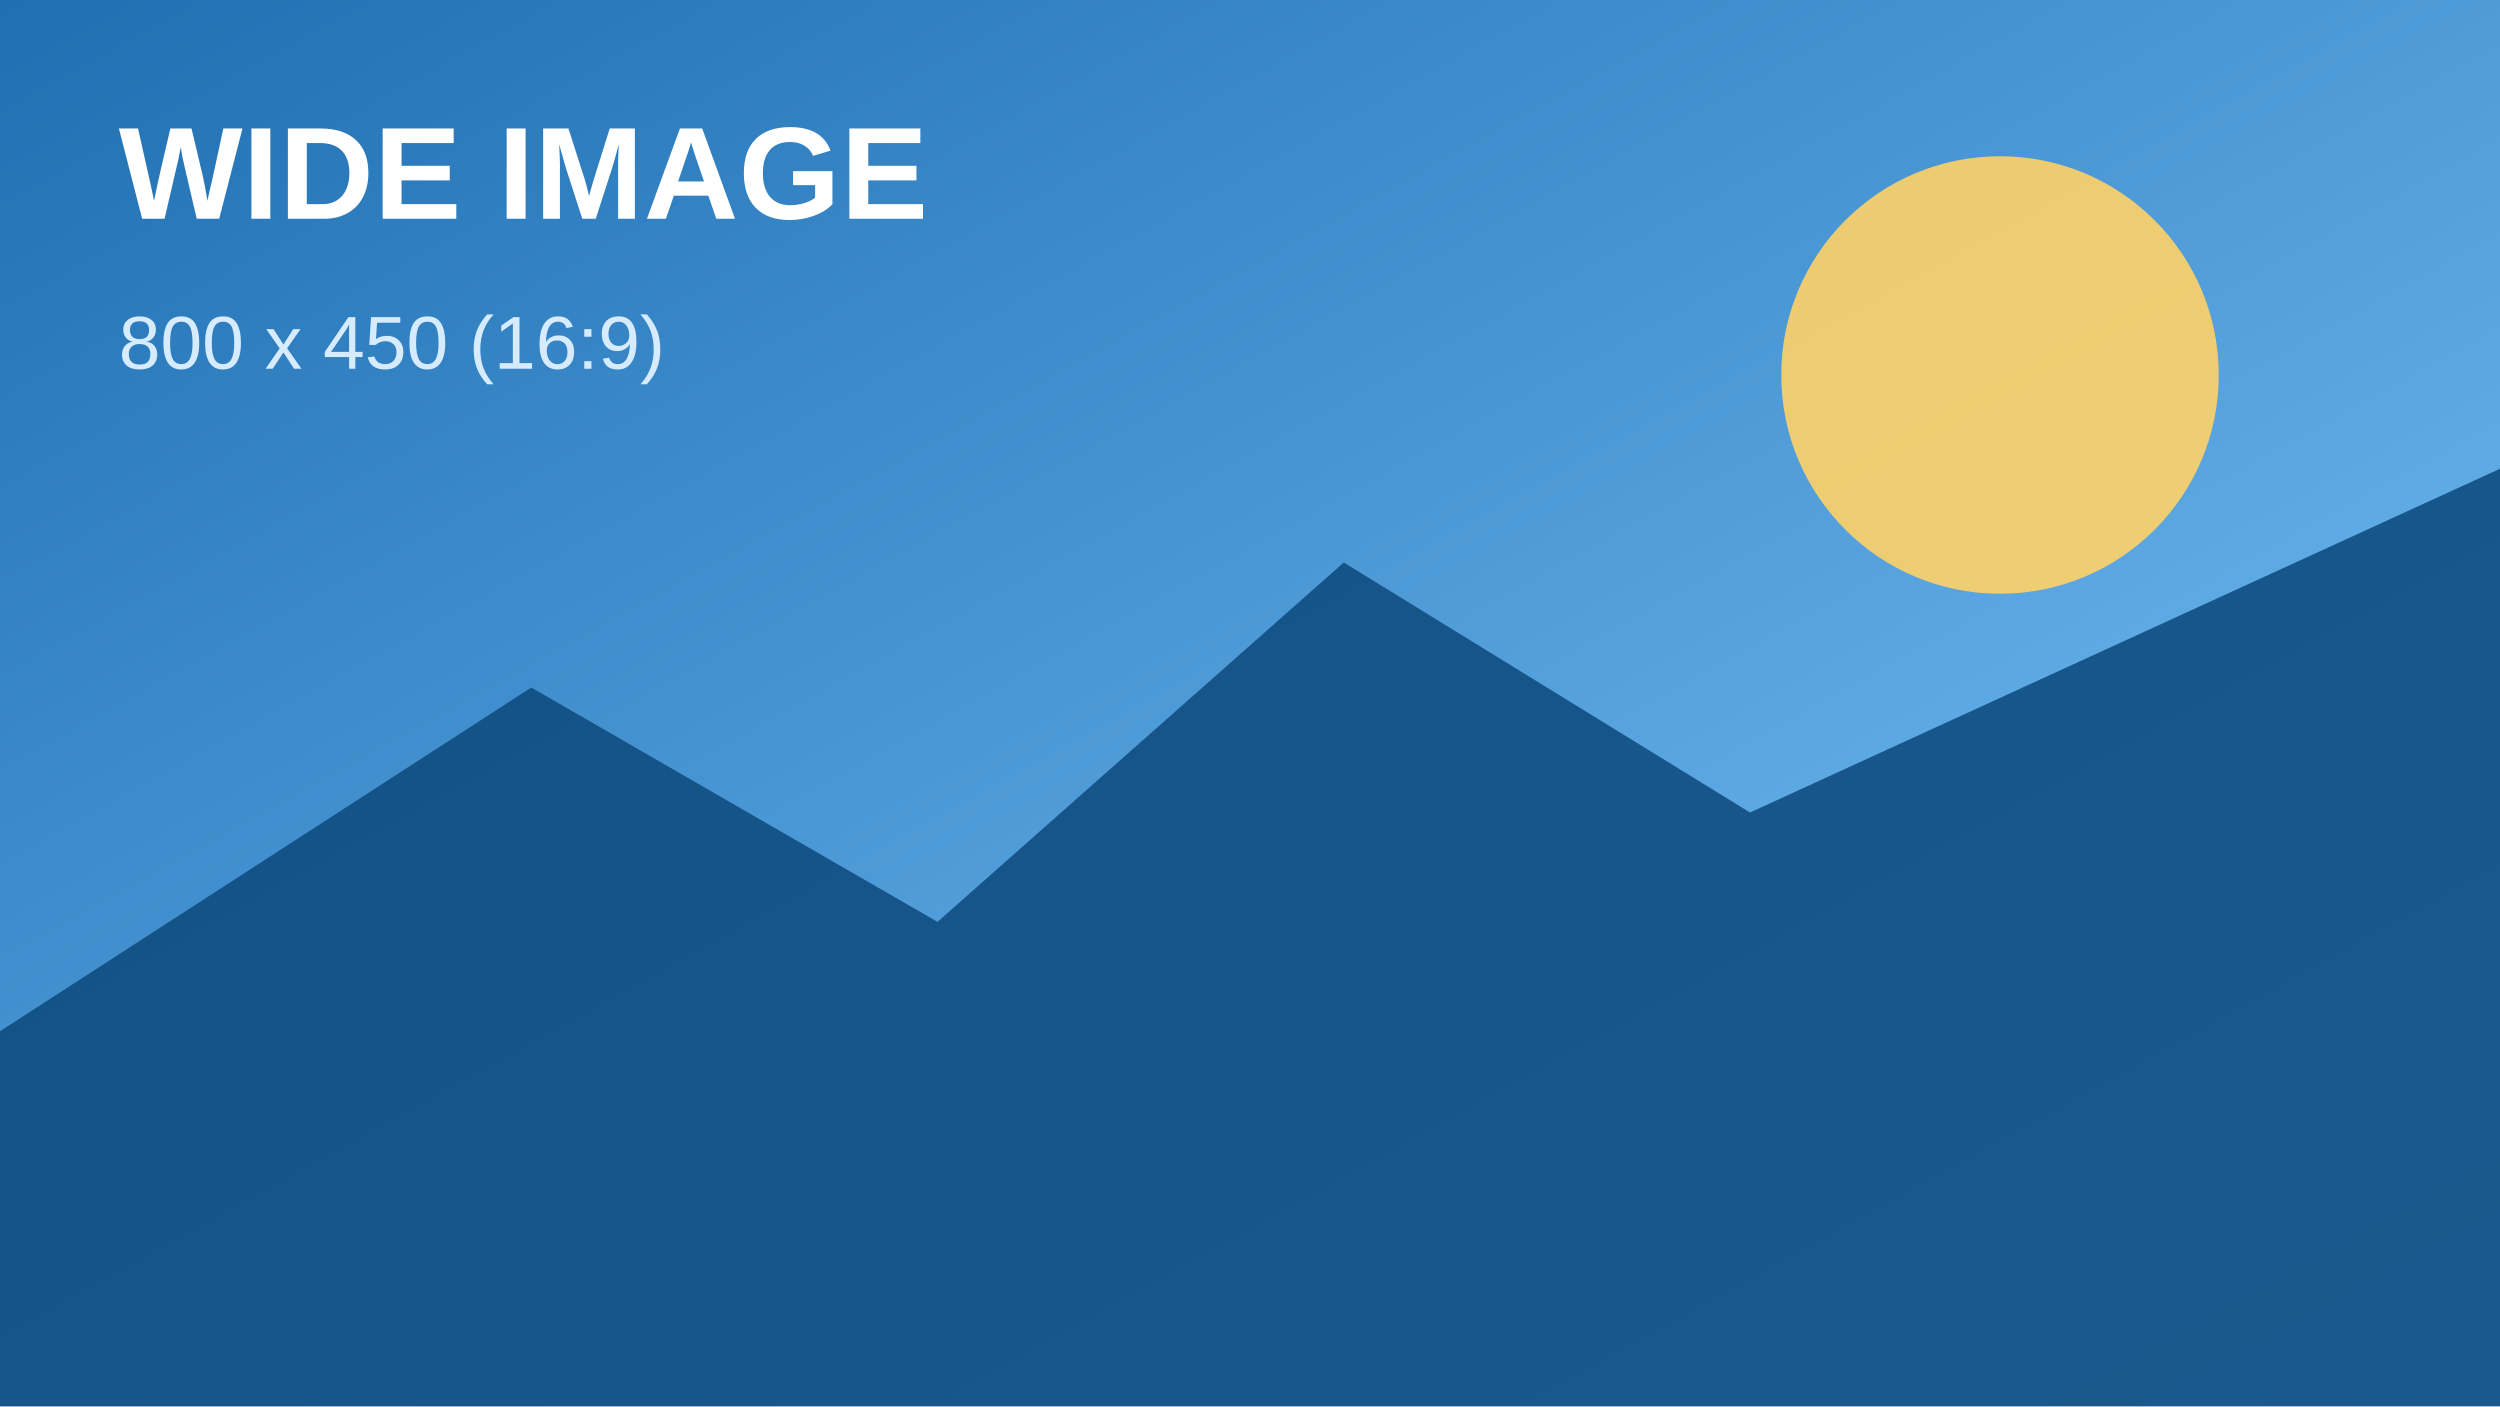
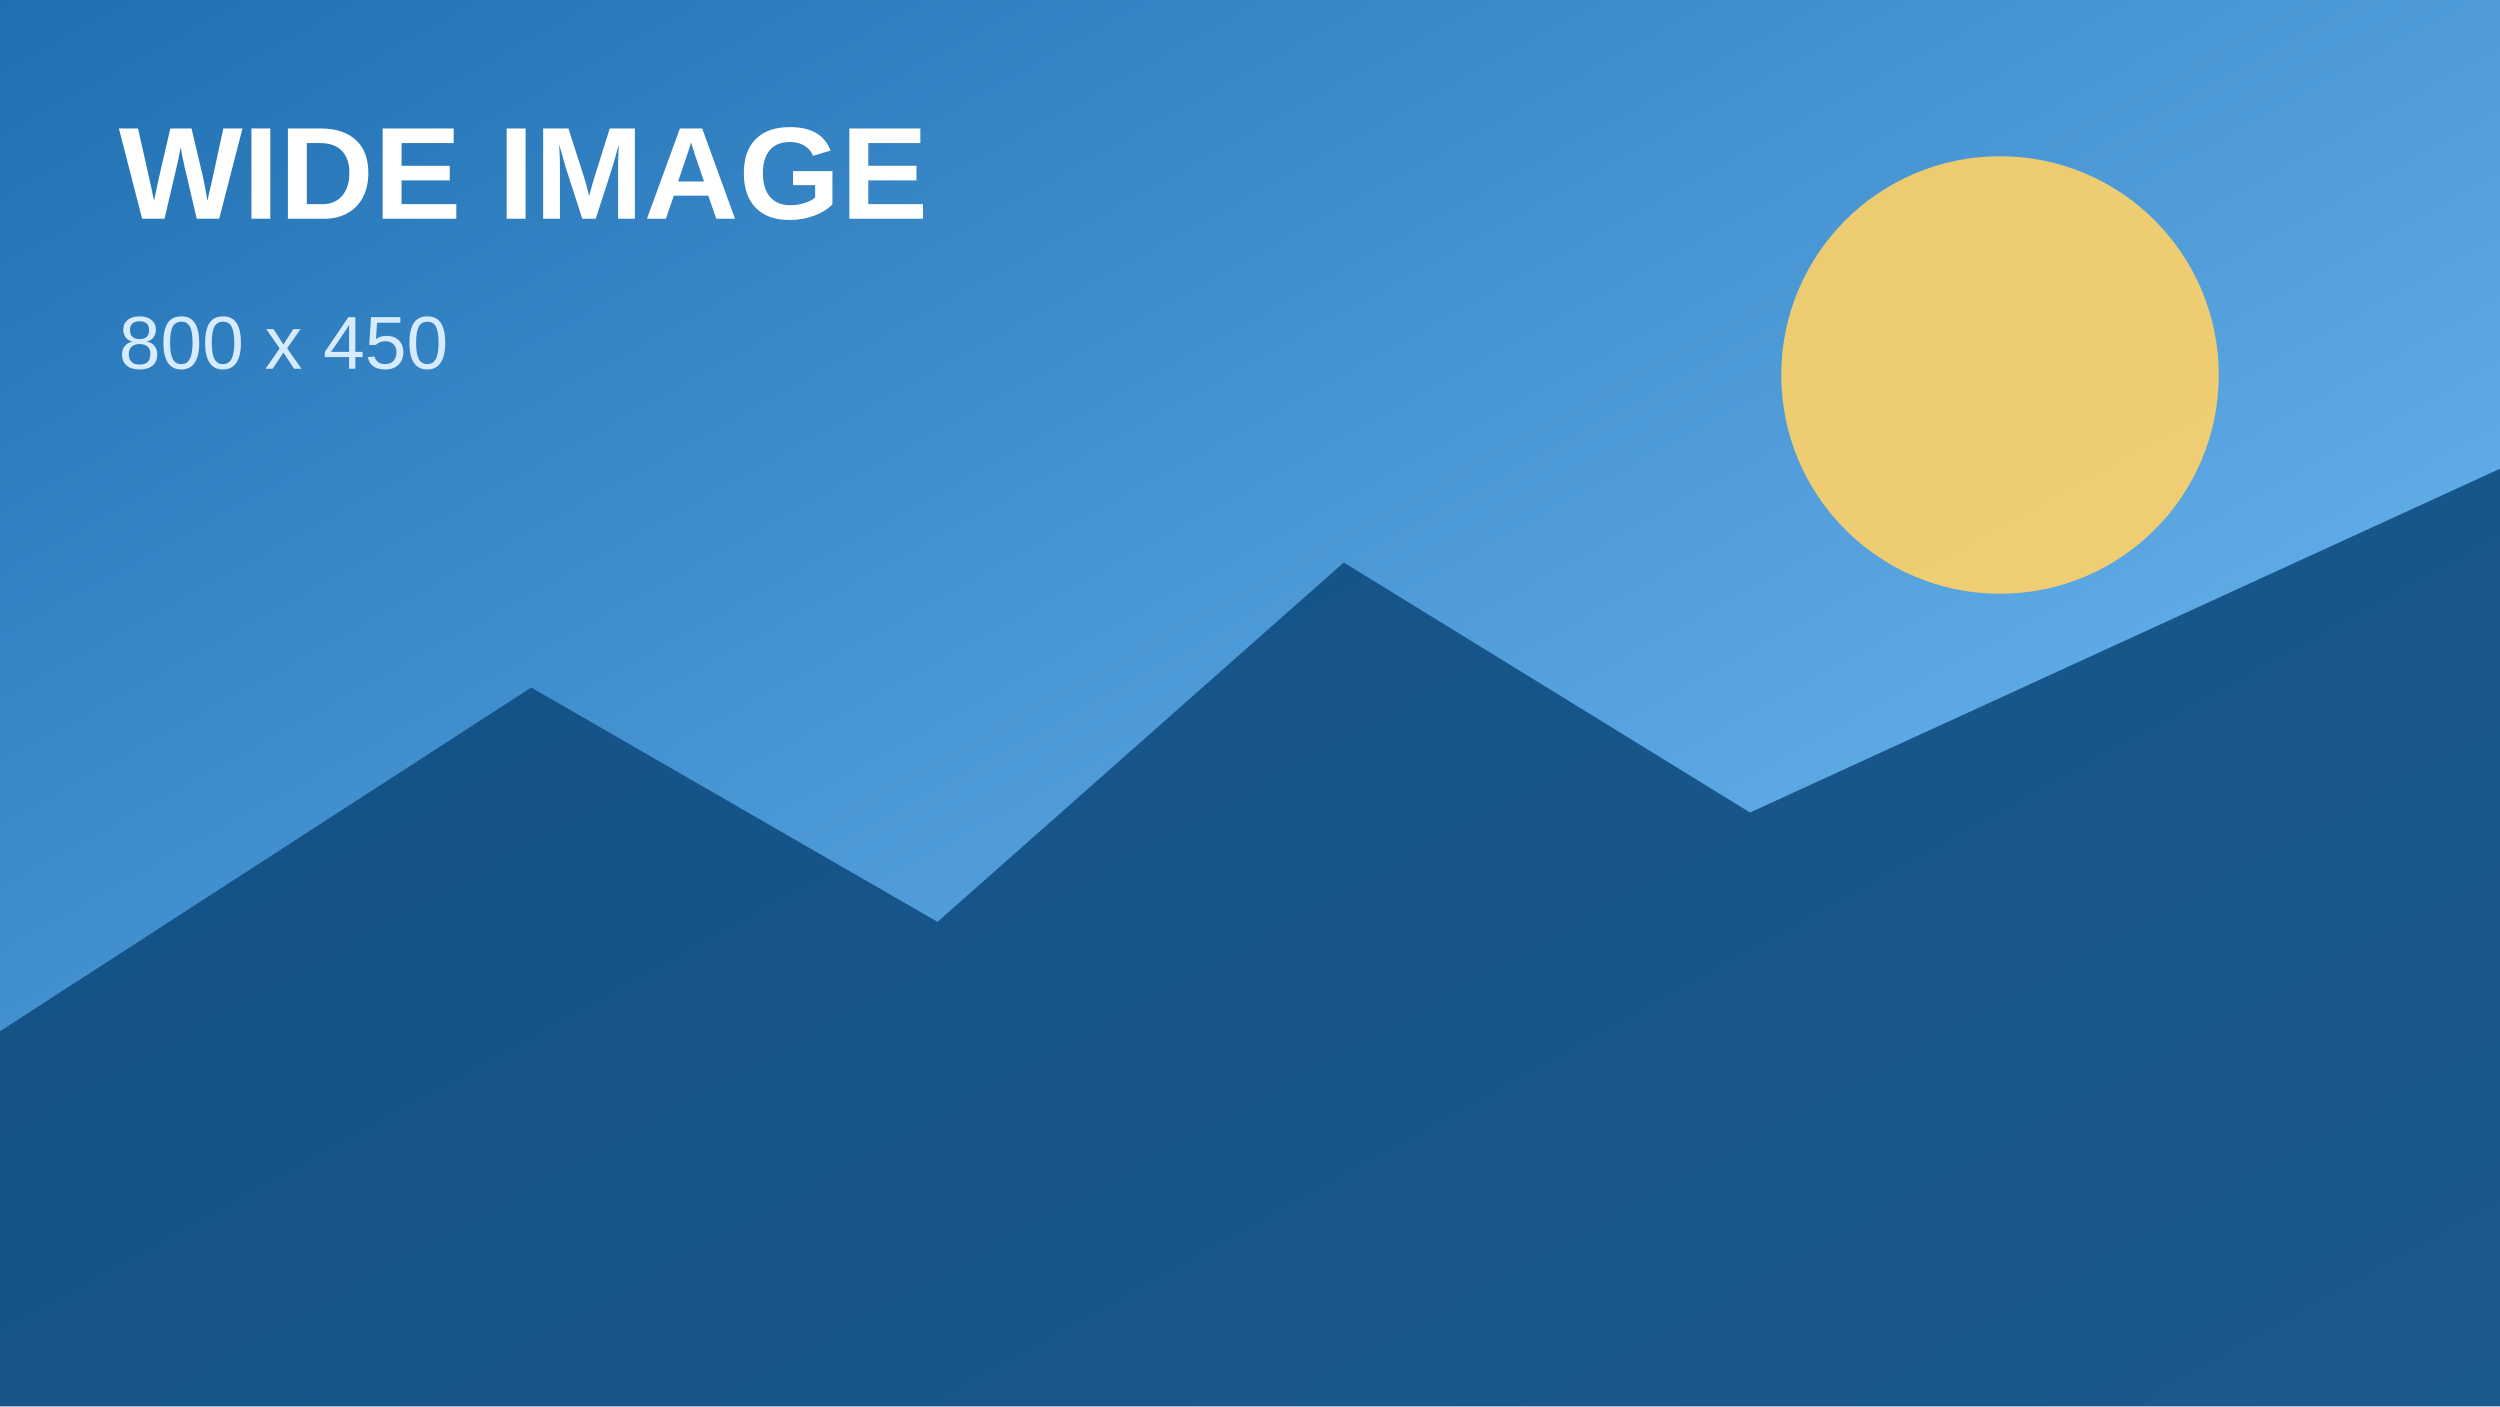
<svg xmlns="http://www.w3.org/2000/svg" width="800" height="450" viewBox="0 0 800 450">
  <defs>
    <linearGradient id="g" x1="0%" y1="0%" x2="100%" y2="100%">
      <stop offset="0%" stop-color="#1f6fb2" />
      <stop offset="100%" stop-color="#7ec8ff" />
    </linearGradient>
  </defs>
  <rect width="800" height="450" fill="url(#g)" />
  <circle cx="640" cy="120" r="70" fill="#ffd166" opacity="0.9" />
  <path d="M0 330 L170 220 L300 295 L430 180 L560 260 L800 150 L800 450 L0 450 Z" fill="#0f4c81" opacity="0.9" />
  <text x="38" y="70" fill="#ffffff" font-family="Arial, sans-serif" font-size="42" font-weight="700">WIDE IMAGE</text>
-   <text x="38" y="118" fill="#d7ebff" font-family="Arial, sans-serif" font-size="24">800 x 450 (16:9)</text>
+   <text x="38" y="118" fill="#d7ebff" font-family="Arial, sans-serif" font-size="24">800 x 450</text>
</svg>
